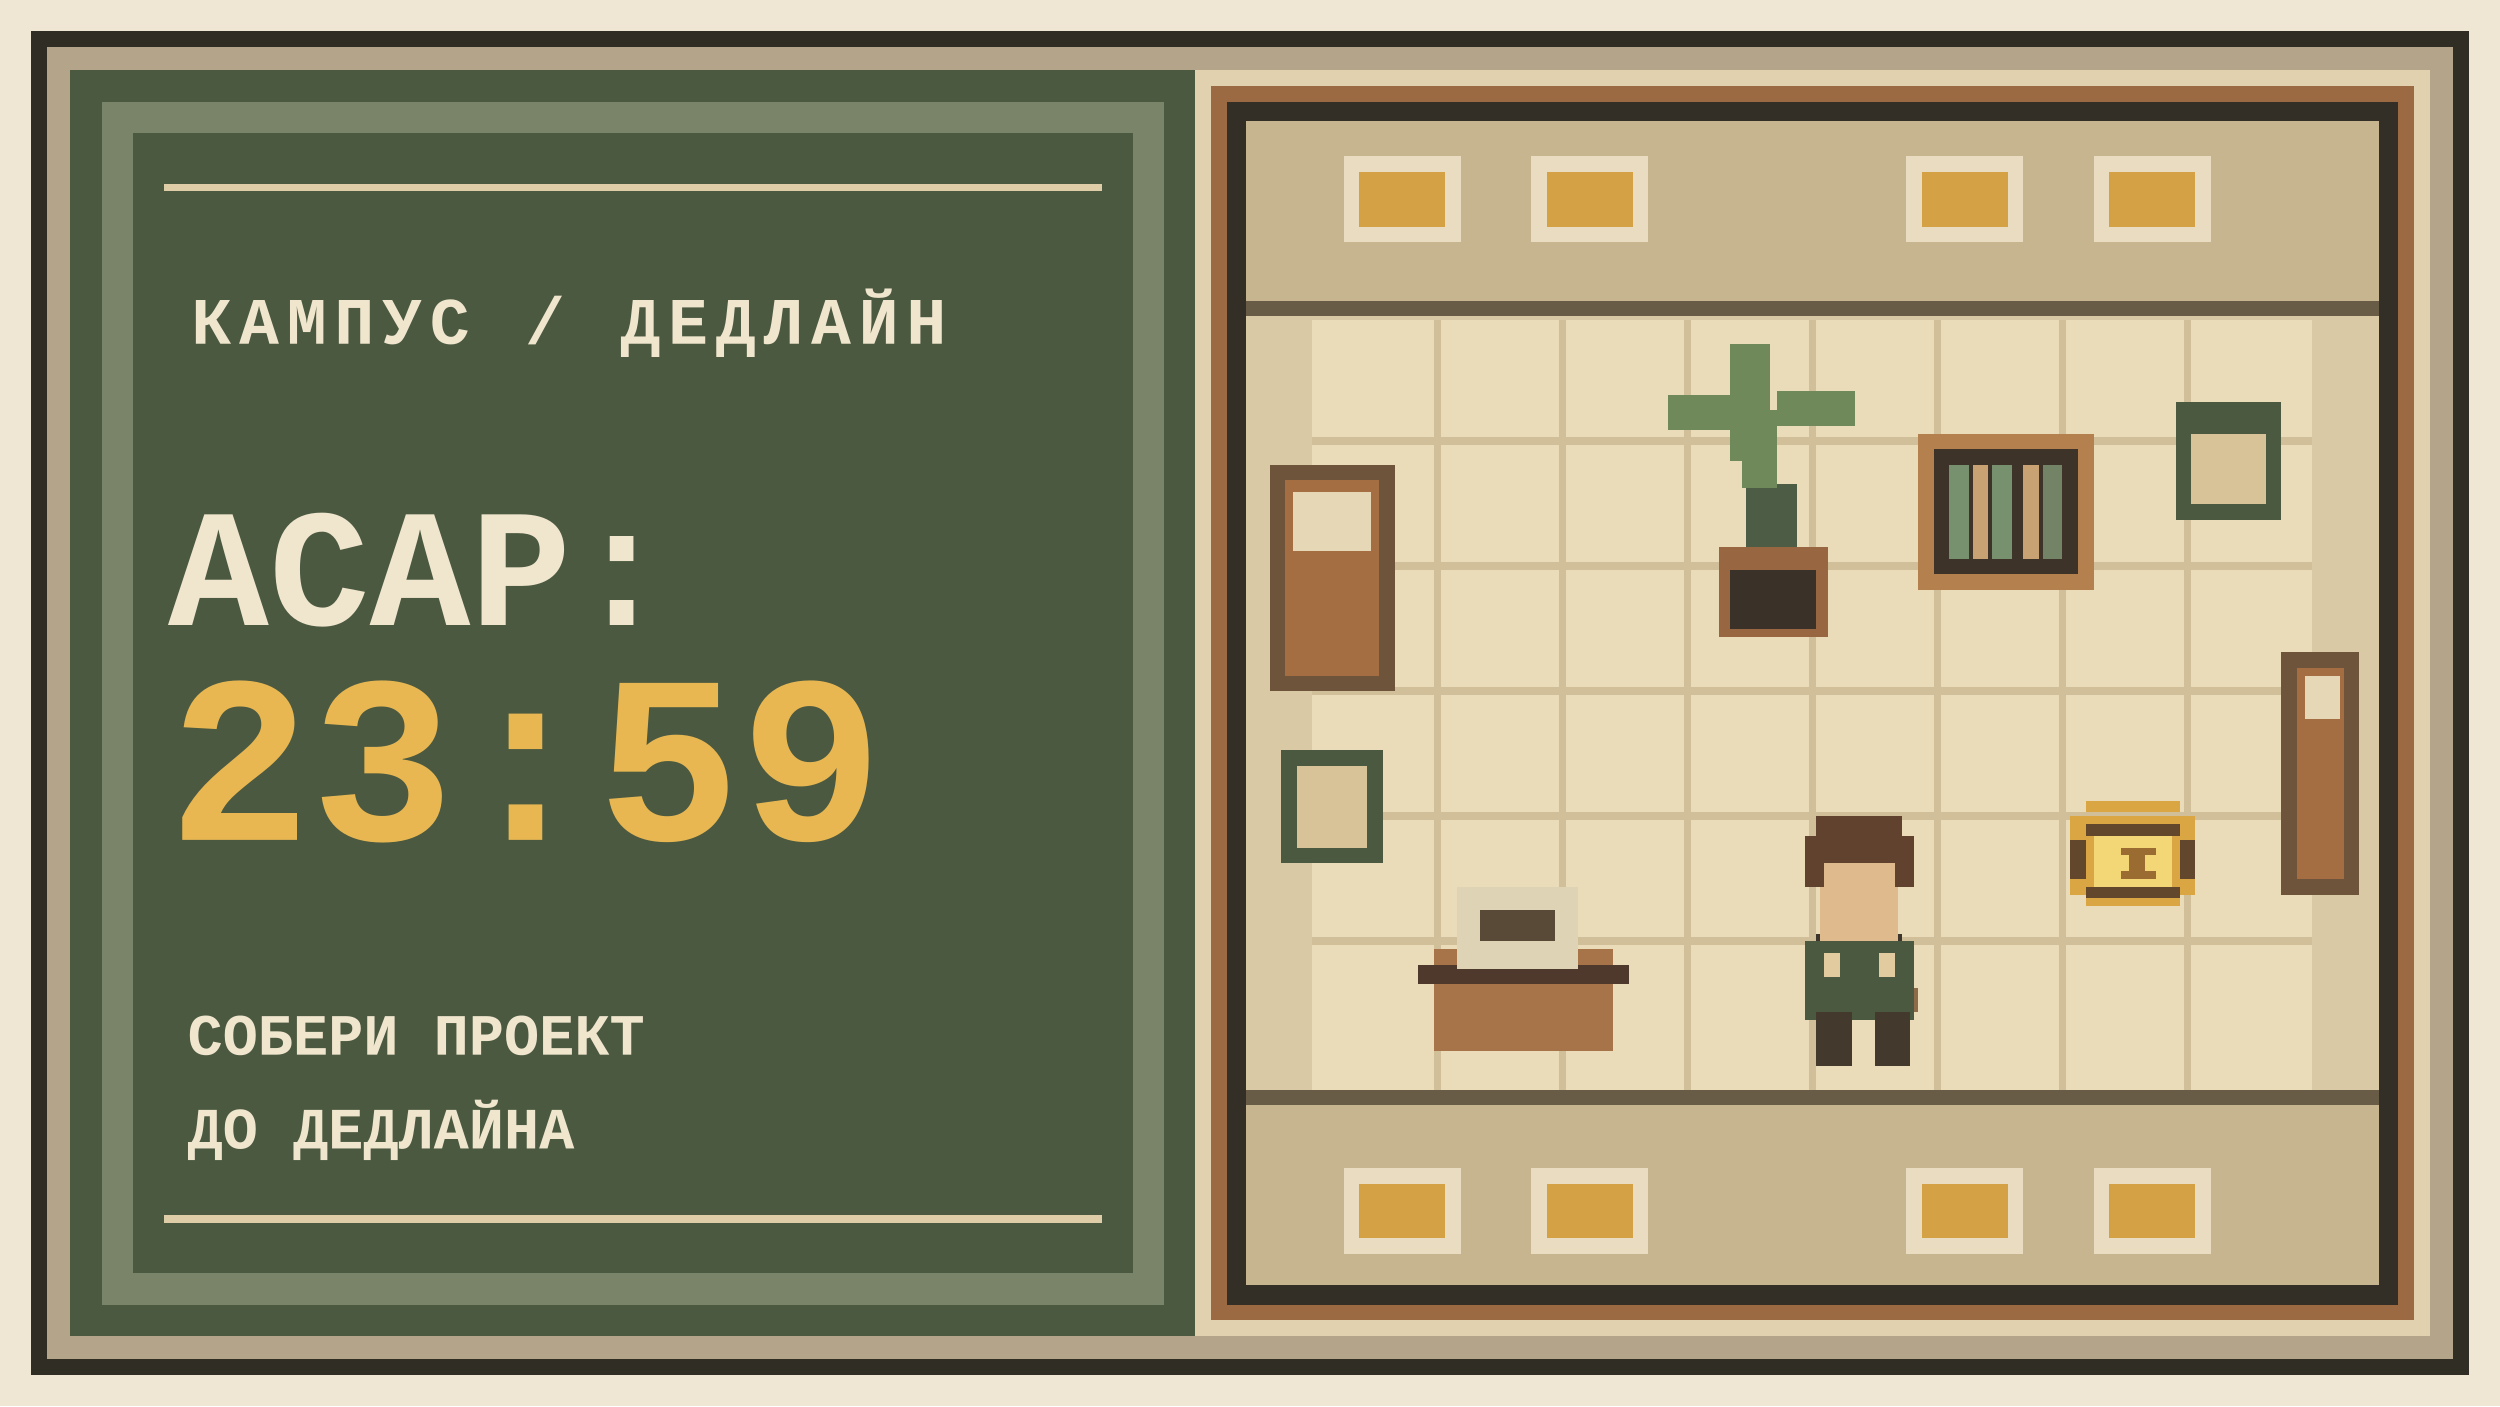
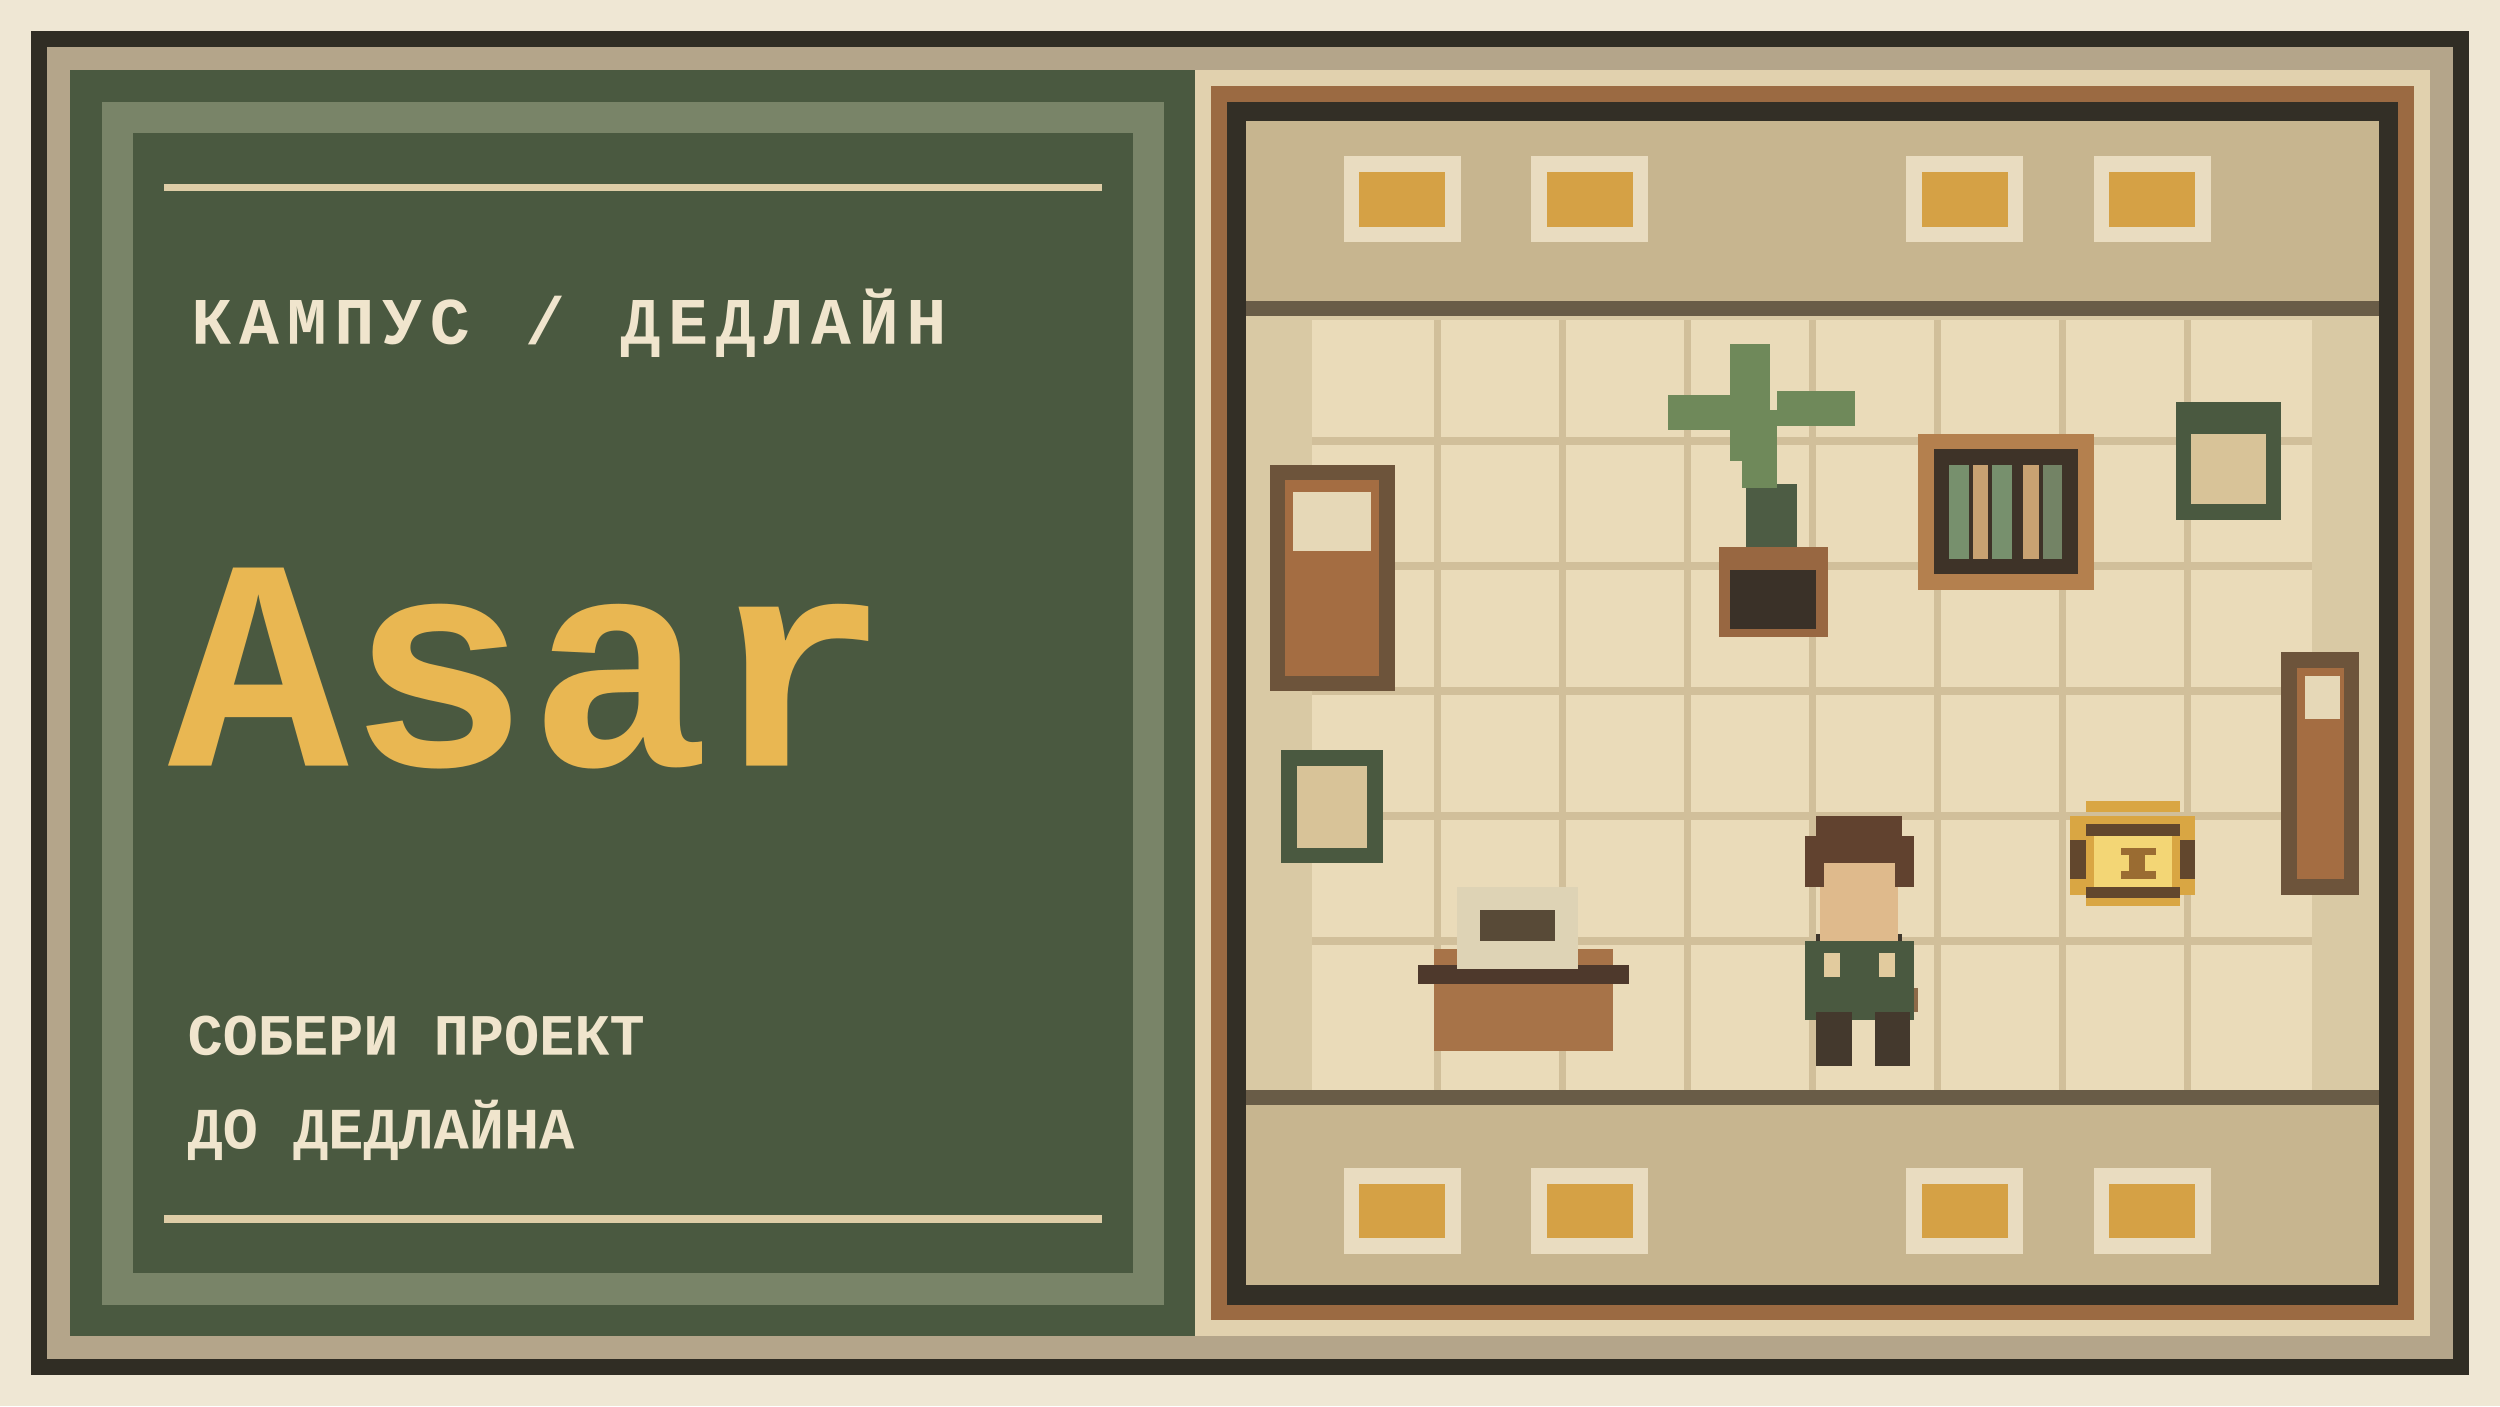
<svg xmlns="http://www.w3.org/2000/svg" width="640" height="360" viewBox="0 0 640 360">
  <g shape-rendering="crispEdges">
    <path fill="#efe7d4" d="M0 0h640v360H0z" />
    <path fill="#302d24" d="M8 8h624v344H8z" />
    <path fill="#b4a58a" d="M12 12h616v336H12z" />
    <path fill="#e1d1ae" d="M18 18h604v324H18z" />
    <path fill="#4a5940" d="M18 18h288v324H18z" />
    <path fill="#798468" d="M26 26h272v308H26z" />
    <path fill="#4a5940" d="M34 34h256v292H34z" />
    <path fill="#decda7" d="M42 47h240v2H42zm0 264h240v2H42z" />
    <path fill="#9b6a42" d="M310 22h308v316H310z" />
    <path fill="#332f26" d="M314 26h300v308H314z" />
    <path fill="#d9c9a4" d="M319 31h290v298H319z" />
    <path fill="#c7b58f" d="M319 31h290v48H319zM319 281h290v48H319z" />
    <path fill="#695c47" d="M319 77h290v4H319zM319 279h290v4H319z" />
    <path fill="#eadbb9" d="M336 82h256v197H336z" />
    <path fill="none" stroke="#d1bf9a" stroke-width="2" d="M368 82v197m32-197v197m32-197v197m32-197v197m32-197v197m32-197v197m32-197v197M336 113h256m-256 32h256m-256 32h256m-256 32h256m-256 32h256" />
    <path fill="#6d543b" d="M325 119h32v58h-32zm259 48h20v62h-20z" />
    <path fill="#a46d42" d="M329 123h24v50h-24zm259 48h12v54h-12z" />
    <path fill="#e6d8b7" d="M331 126h20v15h-20zm259 47h9v11h-9z" />
    <path fill="#4a5940" d="M328 192h26v29h-26zm229-89h27v30h-27z" />
    <path fill="#d8c398" d="M332 196h18v21h-18zm229-85h19v18h-19z" />
    <path fill="#b4804e" d="M491 111h45v40h-45z" />
    <path fill="#3e3328" d="M495 115h37v32h-37z" />
    <path fill="#77906d" d="M499 119h5v24h-5zm11 0h5v24h-5z" />
    <path fill="#c8a272" d="M505 119h4v24h-4zm13 0h4v24h-4z" />
    <path fill="#738365" d="M523 119h5v24h-5z" />
    <path fill="#a77348" d="M367 243h46v26h-46z" />
    <path fill="#4e392c" d="M363 247h54v5h-54z" />
    <path fill="#ded3b5" d="M373 227h31v21h-31z" />
    <path fill="#584a37" d="M379 233h19v8h-19z" />
    <path fill="#4d5c44" d="M447 124h13v17h-13z" />
    <path fill="#6f895a" d="M427 101h18v9h-18zm16-13h10v30h-10zm12 12h20v9h-20zm-9 5h9v20h-9z" />
    <path fill="#986741" d="M440 140h28v23h-28z" />
    <path fill="#3a3128" d="M443 146h22v15h-22z" />
    <path fill="#d9a643" d="M534 205h24v3h-24zm-4 4h32v20h-32zm4 20h24v3h-24z" />
    <path fill="#62472d" d="M534 211h24v3h-24zm-4 4h4v10h-4zm28 0h4v10h-4zm-24 12h24v3h-24z" />
    <path fill="#f3d675" d="M536 214h20v13h-20z" />
    <path fill="#9a6c32" d="M545 217h4v8h-4zm-2 0h9v2h-9zm0 6h9v2h-9z" />
    <path fill="#8d6a48" d="M462 253h29v6h-29z" />
    <path fill="#3d362c" d="M465 239h22v16h-22z" />
    <path fill="#dfba8c" d="M466 216h20v25h-20z" />
    <path fill="#61422f" d="M465 209h22v12h-22zm-3 5h5v13h-5zm23 0h5v13h-5z" />
    <path fill="#4a5940" d="M462 241h28v20h-28z" />
    <path fill="#e2cb9e" d="M467 244h4v6h-4zm14 0h4v6h-4z" />
    <path fill="#44392d" d="M465 259h9v14h-9zm15 0h9v14h-9z" />
    <path fill="#e9dcc0" d="M344 40h30v22h-30zm48 0h30v22h-30zm96 0h30v22h-30zm48 0h30v22h-30z" />
    <path fill="#d5a145" d="M348 44h22v14h-22zm48 0h22v14h-22zm96 0h22v14h-22zm48 0h22v14h-22z" />
    <path fill="#e9dcc0" d="M344 299h30v22h-30zm48 0h30v22h-30zm96 0h30v22h-30zm48 0h30v22h-30z" />
    <path fill="#d5a145" d="M348 303h22v14h-22zm48 0h22v14h-22zm96 0h22v14h-22zm48 0h22v14h-22z" />
  </g>
  <g font-family="'Courier New',monospace" fill="#f0e5cd">
    <text x="49" y="88" font-size="17" font-weight="bold" letter-spacing="2">КАМПУС / ДЕДЛАЙН</text>
-     <text x="43" y="160" font-size="43" font-weight="bold">АСАР:</text>
-     <text x="43" y="215" font-size="61" font-weight="bold" fill="#e9b752">23:59</text>
+     <text x="43" y="196" font-size="77" font-weight="bold" fill="#e9b752">Asar</text>
    <text x="48" y="270" font-size="15" font-weight="bold">СОБЕРИ ПРОЕКТ</text>
    <text x="48" y="294" font-size="15" font-weight="bold">ДО ДЕДЛАЙНА</text>
  </g>
</svg>
